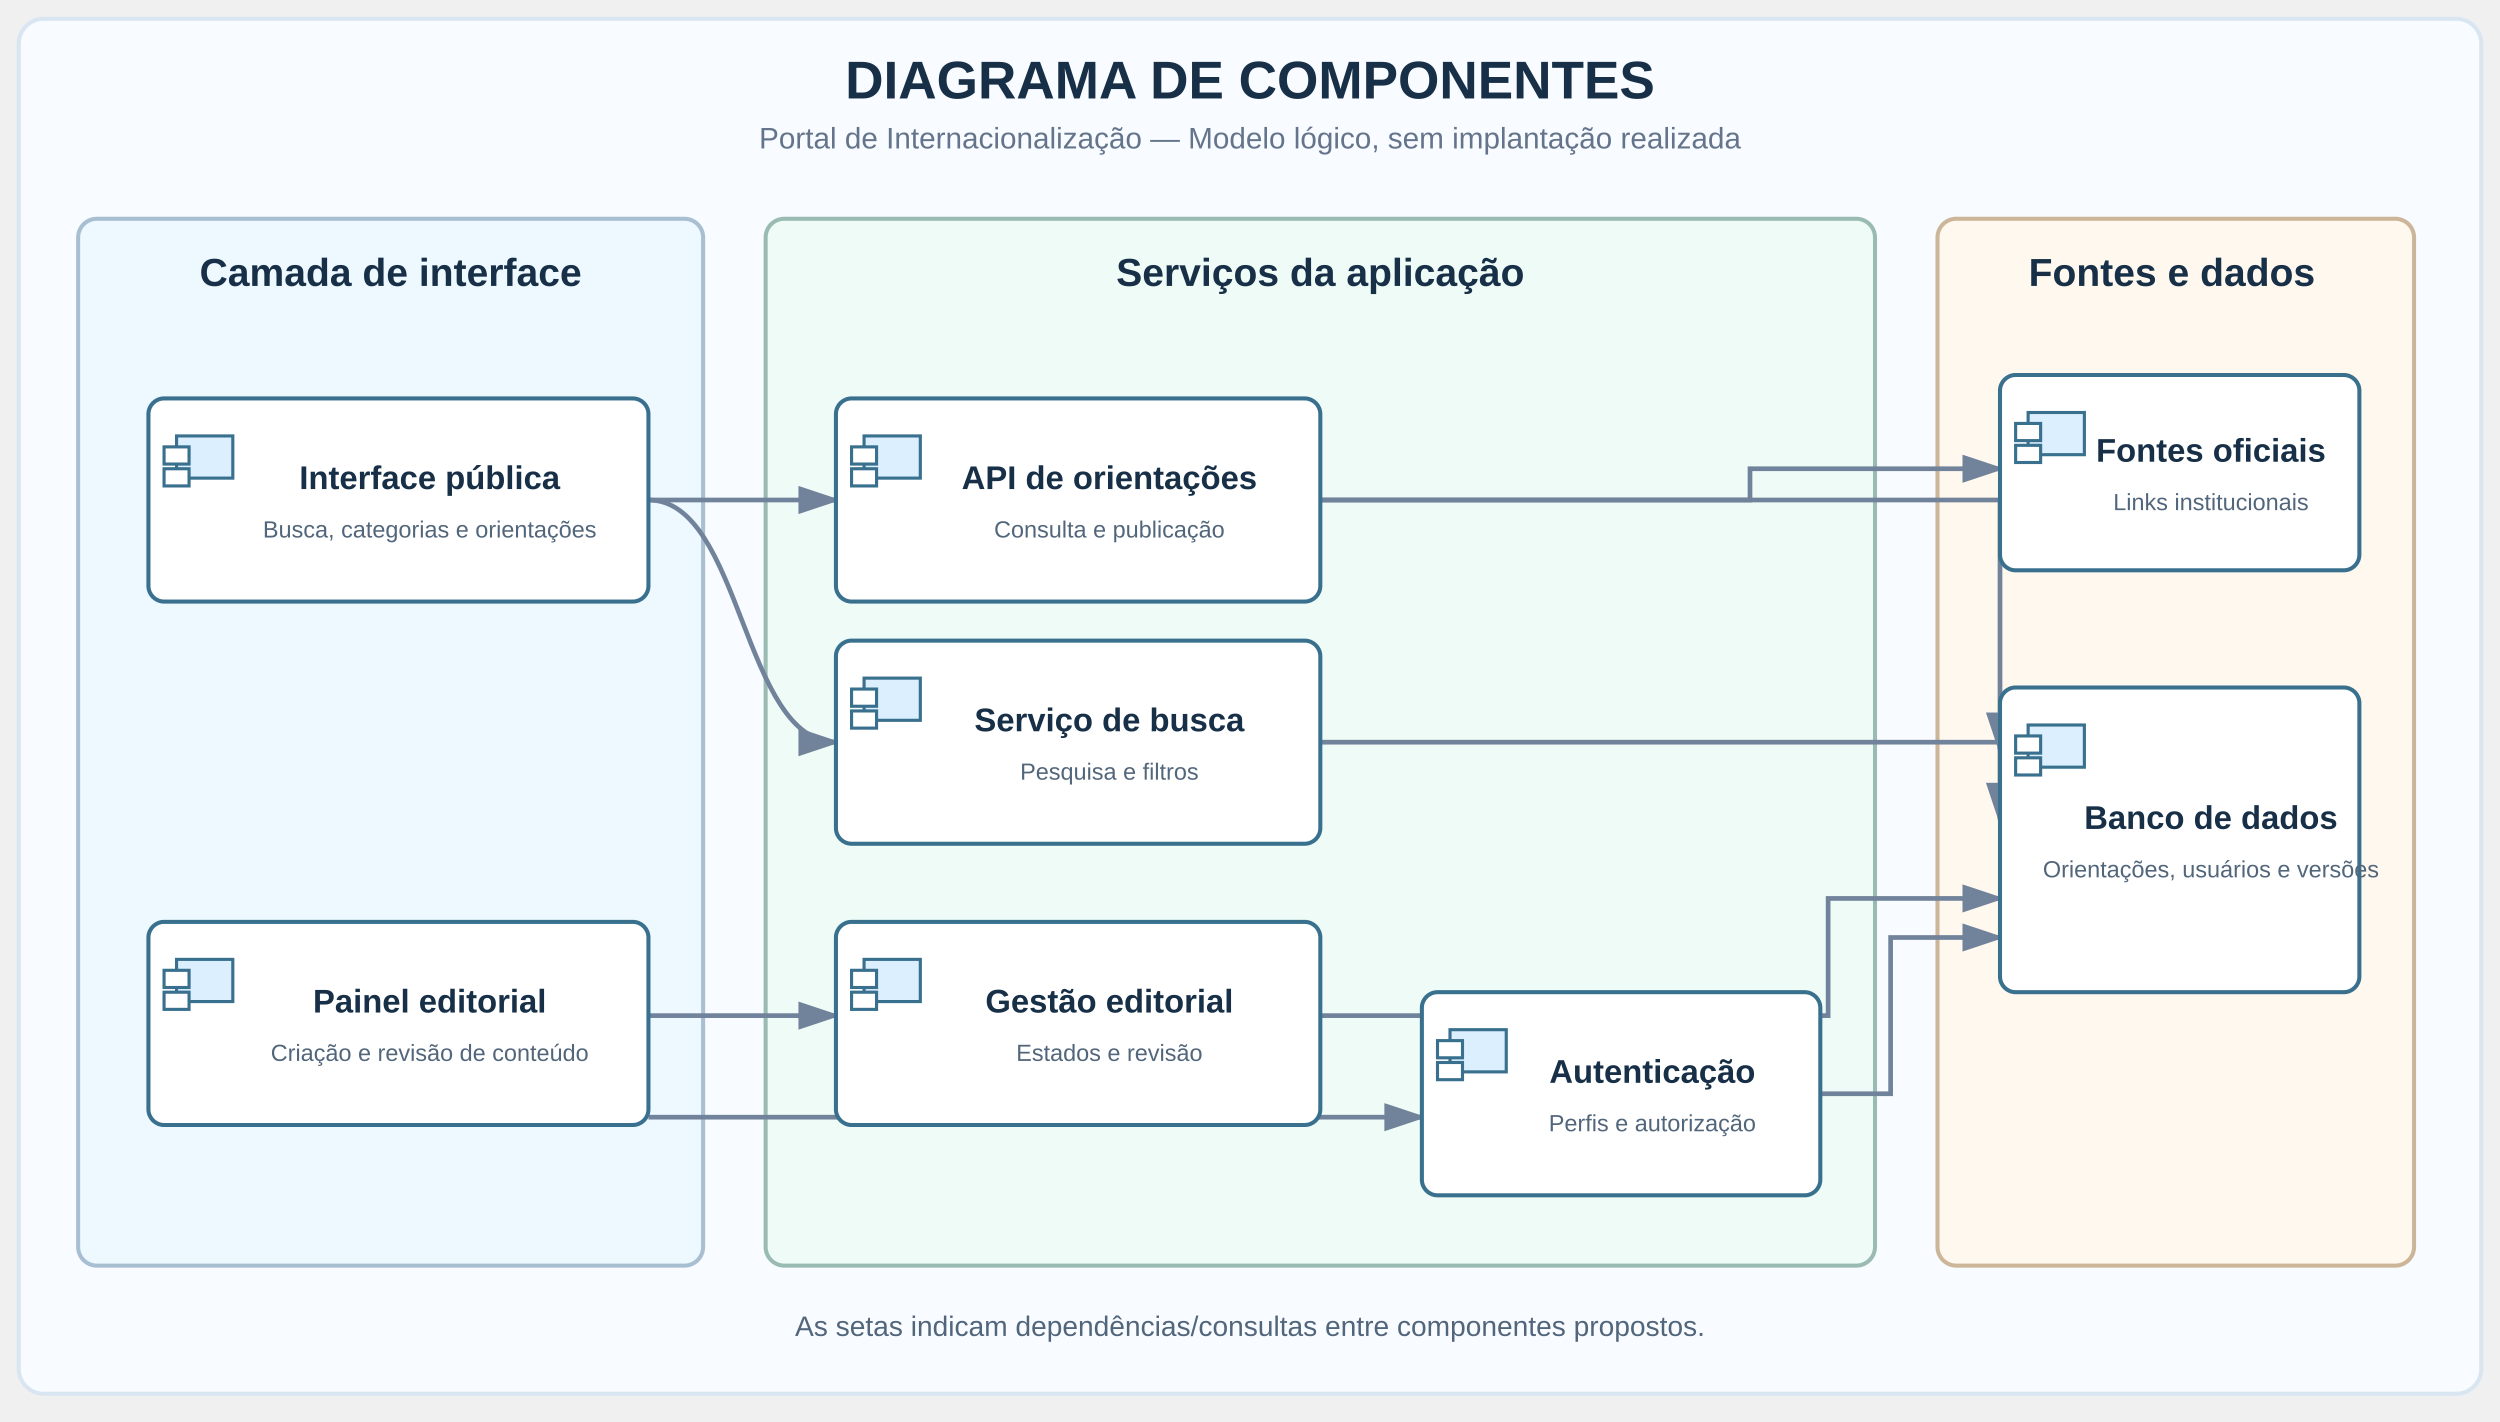
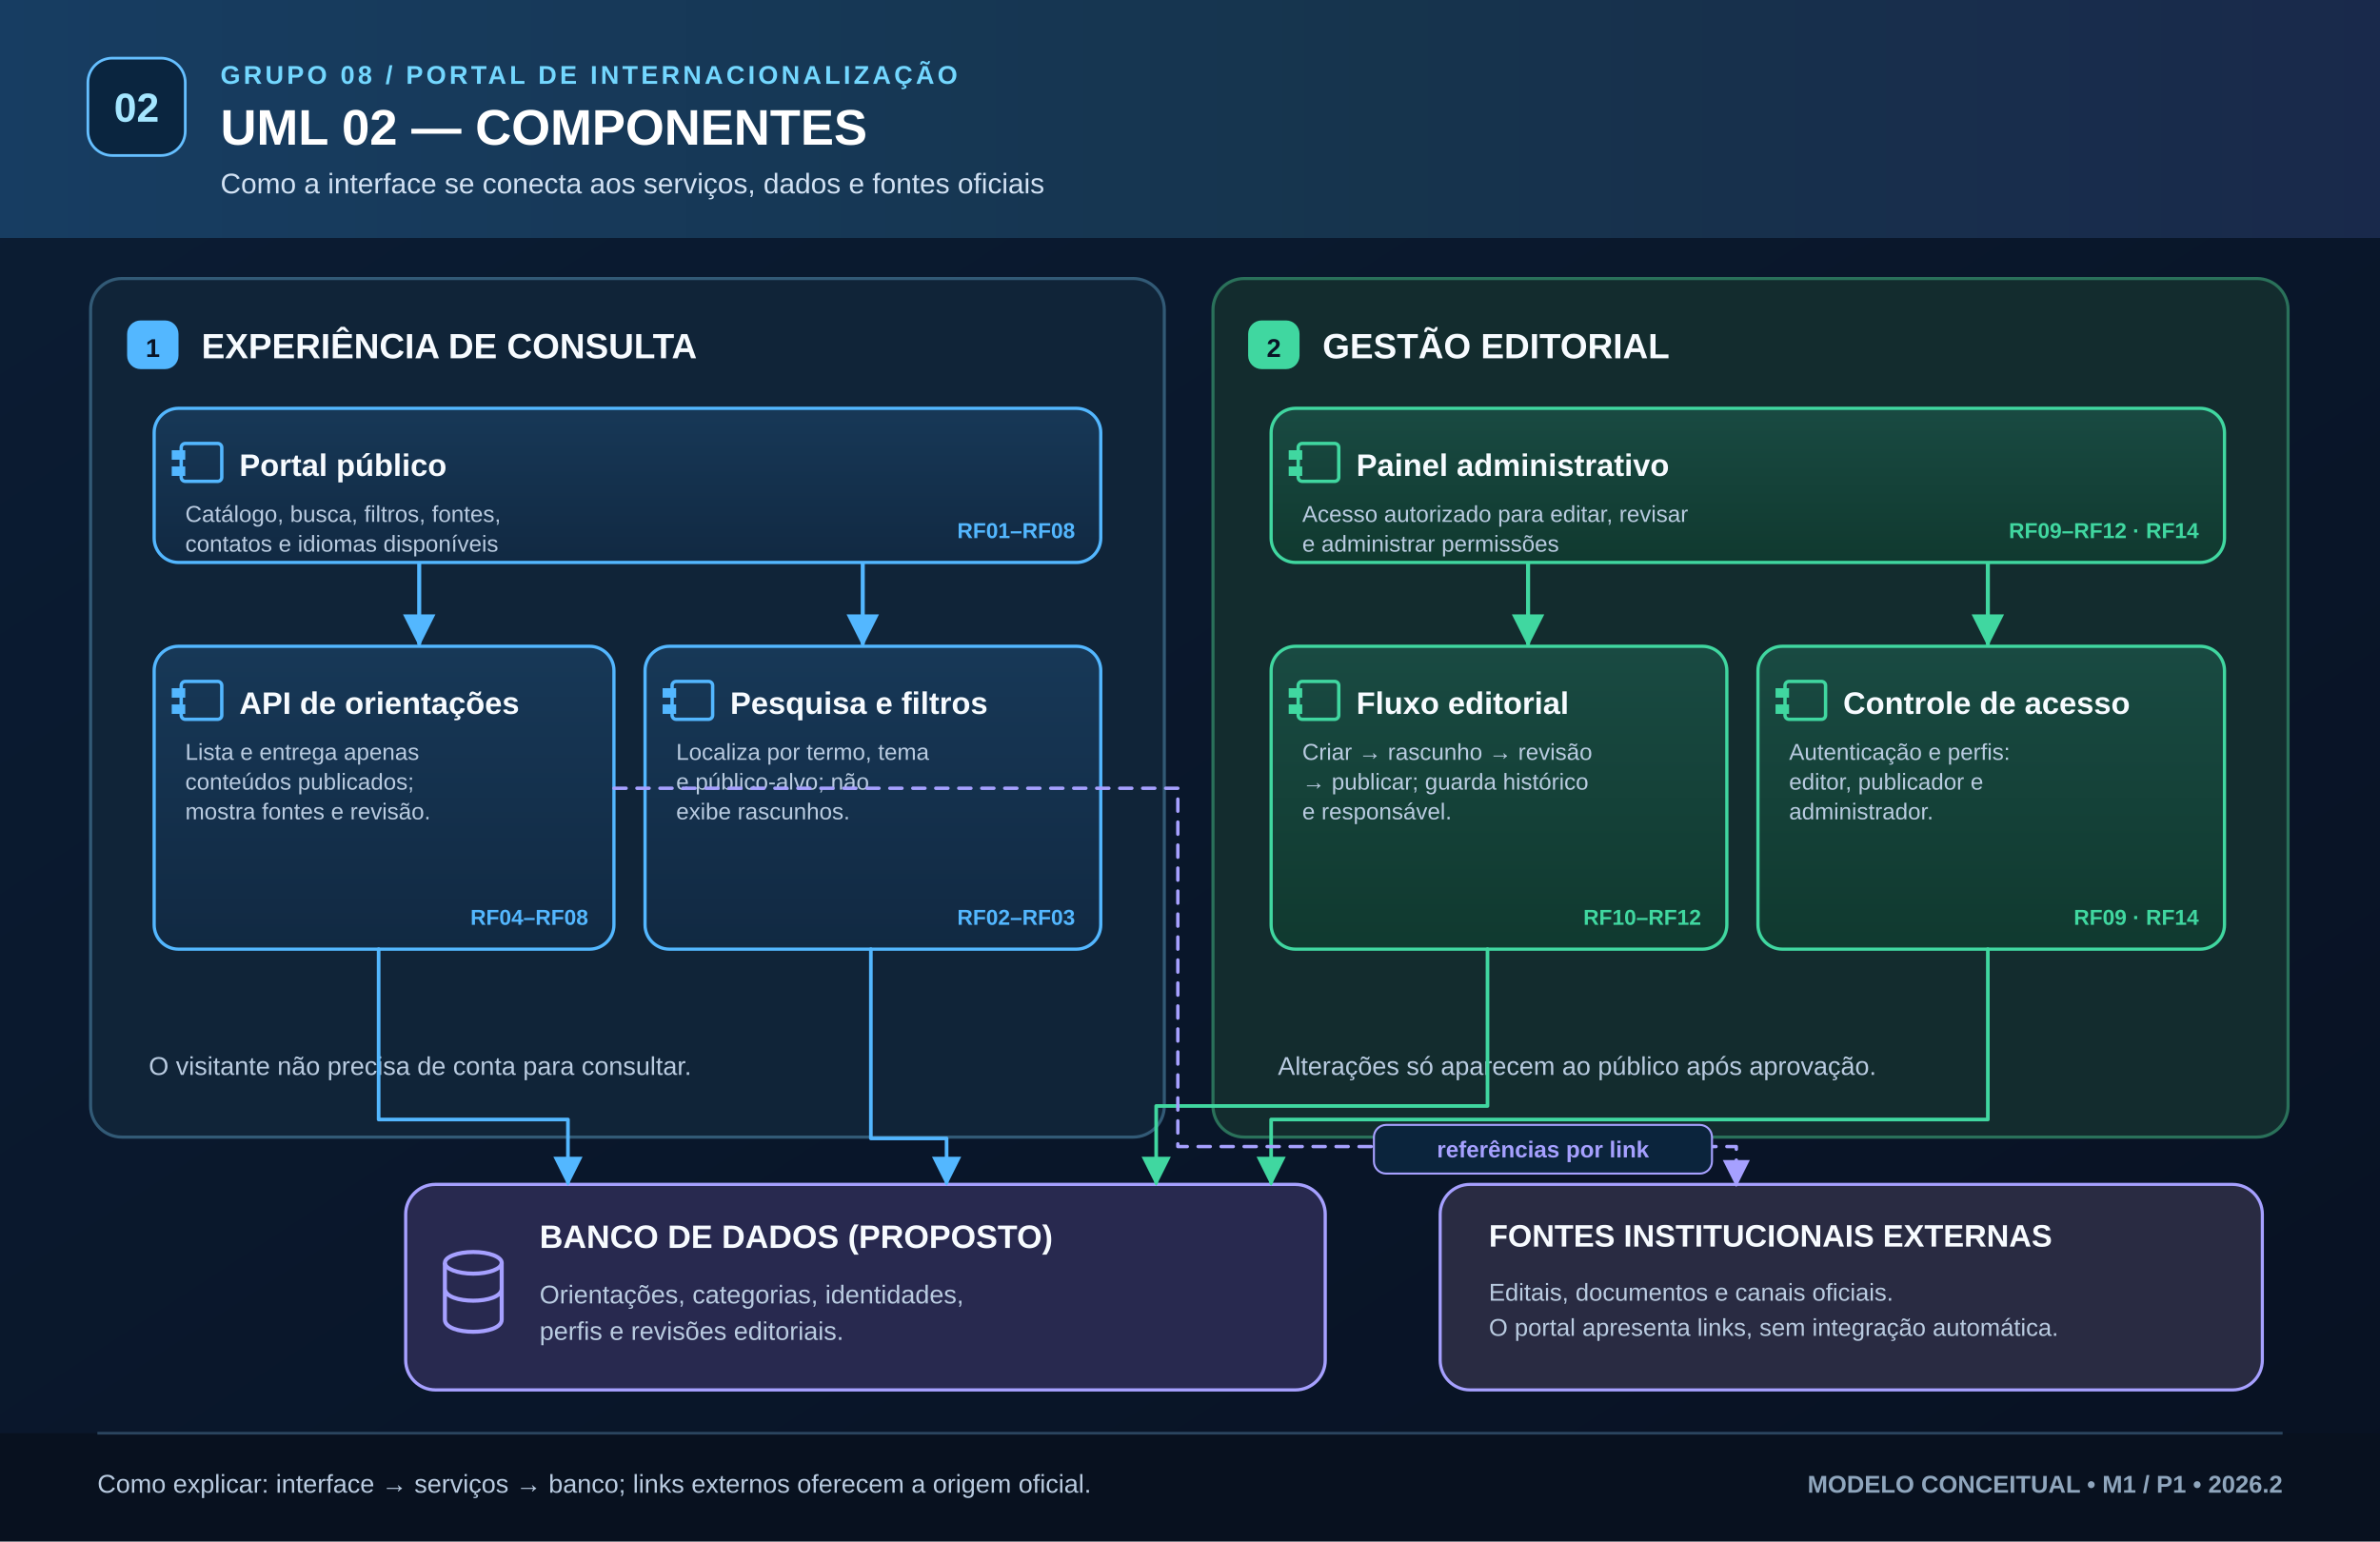
- <svg xmlns="http://www.w3.org/2000/svg" width="1600" height="910" viewBox="0 0 1600 910" font-family="Arial,Helvetica,sans-serif">
+ <svg xmlns="http://www.w3.org/2000/svg" width="1760" height="1140" viewBox="0 0 1760 1140" role="img" aria-label="UML 02 — COMPONENTES: Como a interface se conecta aos serviços, dados e fontes oficiais">
  <defs>
-     <marker id="arrow" markerWidth="10" markerHeight="10" refX="8" refY="3" orient="auto" markerUnits="strokeWidth">
-       <path d="M0 0 L9 3 L0 6 Z" fill="#71829b" />
+     <linearGradient id="bg" x1="0" x2="1" y1="0" y2="1">
+       <stop offset="0" stop-color="#0B1D34" />
+       <stop offset="1" stop-color="#081122" />
+     </linearGradient>
+     <linearGradient id="banner" x1="0" x2="1">
+       <stop offset="0" stop-color="#173D62" />
+       <stop offset=".58" stop-color="#16344D" />
+       <stop offset="1" stop-color="#19294B" />
+     </linearGradient>
+     <linearGradient id="cardB" x1="0" x2="0" y1="0" y2="1">
+       <stop offset="0" stop-color="#173857" />
+       <stop offset="1" stop-color="#112942" />
+     </linearGradient>
+     <linearGradient id="cardG" x1="0" x2="0" y1="0" y2="1">
+       <stop offset="0" stop-color="#194A42" />
+       <stop offset="1" stop-color="#10392F" />
+     </linearGradient>
+     <marker id="arrowBlue" viewBox="0 0 10 10" refX="9" refY="5" markerWidth="8" markerHeight="8" orient="auto-start-reverse">
+       <path d="M0 0 L10 5 L0 10 Z" fill="#53B7FF" />
+     </marker>
+     <marker id="arrowGreen" viewBox="0 0 10 10" refX="9" refY="5" markerWidth="8" markerHeight="8" orient="auto-start-reverse">
+       <path d="M0 0 L10 5 L0 10 Z" fill="#40D7A0" />
+     </marker>
+     <marker id="arrowPurple" viewBox="0 0 10 10" refX="9" refY="5" markerWidth="8" markerHeight="8" orient="auto-start-reverse">
+       <path d="M0 0 L10 5 L0 10 Z" fill="#A6A0FF" />
    </marker>
  </defs>
-   <rect x="12" y="12" width="1576" height="880" rx="16" fill="#f8fbff" stroke="#d9e6f2" stroke-width="2.6" />
-   <text x="800" y="63" text-anchor="middle" font-size="34" font-weight="700" fill="#183047">DIAGRAMA DE COMPONENTES</text>
-   <text x="800" y="95" text-anchor="middle" font-size="19" font-weight="400" fill="#64748b">Portal de Internacionalização — Modelo lógico, sem implantação realizada</text>
-   <rect x="50" y="140" width="400" height="670" rx="12" fill="#edf8ff" stroke="#a8bfd2" stroke-width="2.6" />
-   <rect x="490" y="140" width="710" height="670" rx="12" fill="#effbf7" stroke="#9abbb1" stroke-width="2.6" />
-   <rect x="1240" y="140" width="305" height="670" rx="12" fill="#fff8ee" stroke="#ccb699" stroke-width="2.6" />
-   <text x="250" y="183" text-anchor="middle" font-size="25" font-weight="700" fill="#183047">Camada de interface</text>
-   <text x="845" y="183" text-anchor="middle" font-size="25" font-weight="700" fill="#183047">Serviços da aplicação</text>
-   <text x="1390" y="183" text-anchor="middle" font-size="25" font-weight="700" fill="#183047">Fontes e dados</text>
-   <path d="M415 320 H535" fill="none" stroke="#71829b" stroke-width="3" marker-end="url(#arrow)" />
-   <path d="M415 320 C475 320 475 475 535 475" fill="none" stroke="#71829b" stroke-width="3" marker-end="url(#arrow)" />
-   <path d="M415 650 H535" fill="none" stroke="#71829b" stroke-width="3" marker-end="url(#arrow)" />
-   <path d="M415 715 H910" fill="none" stroke="#71829b" stroke-width="3" marker-end="url(#arrow)" />
-   <path d="M845 320 H1280 V480" fill="none" stroke="#71829b" stroke-width="3" marker-end="url(#arrow)" />
-   <path d="M845 475 H1280 V525" fill="none" stroke="#71829b" stroke-width="3" marker-end="url(#arrow)" />
-   <path d="M845 650 H1170 V575 H1280" fill="none" stroke="#71829b" stroke-width="3" marker-end="url(#arrow)" />
-   <path d="M1165 700 H1210 V600 H1280" fill="none" stroke="#71829b" stroke-width="3" marker-end="url(#arrow)" />
-   <path d="M840 320 H1120 V300 H1280" fill="none" stroke="#71829b" stroke-width="3" marker-end="url(#arrow)" />
-   <rect x="95" y="255" width="320" height="130" rx="10" fill="#ffffff" stroke="#38708e" stroke-width="2.6" />
-   <rect x="113" y="279" width="36" height="27" fill="#dbefff" stroke="#38708e" stroke-width="2" />
-   <rect x="105" y="286" width="16" height="11" fill="#ffffff" stroke="#38708e" stroke-width="2" />
-   <rect x="105" y="300" width="16" height="11" fill="#ffffff" stroke="#38708e" stroke-width="2" />
-   <text x="275" y="313" text-anchor="middle" font-size="21" font-weight="700" fill="#183047">Interface pública</text>
-   <text x="275" y="344" text-anchor="middle" font-size="15" font-weight="400" fill="#52667b">Busca, categorias e orientações</text>
-   <rect x="95" y="590" width="320" height="130" rx="10" fill="#ffffff" stroke="#38708e" stroke-width="2.6" />
-   <rect x="113" y="614" width="36" height="27" fill="#dbefff" stroke="#38708e" stroke-width="2" />
-   <rect x="105" y="621" width="16" height="11" fill="#ffffff" stroke="#38708e" stroke-width="2" />
-   <rect x="105" y="635" width="16" height="11" fill="#ffffff" stroke="#38708e" stroke-width="2" />
-   <text x="275" y="648" text-anchor="middle" font-size="21" font-weight="700" fill="#183047">Painel editorial</text>
-   <text x="275" y="679" text-anchor="middle" font-size="15" font-weight="400" fill="#52667b">Criação e revisão de conteúdo</text>
-   <rect x="535" y="255" width="310" height="130" rx="10" fill="#ffffff" stroke="#38708e" stroke-width="2.6" />
-   <rect x="553" y="279" width="36" height="27" fill="#dbefff" stroke="#38708e" stroke-width="2" />
-   <rect x="545" y="286" width="16" height="11" fill="#ffffff" stroke="#38708e" stroke-width="2" />
-   <rect x="545" y="300" width="16" height="11" fill="#ffffff" stroke="#38708e" stroke-width="2" />
-   <text x="710" y="313" text-anchor="middle" font-size="21" font-weight="700" fill="#183047">API de orientações</text>
-   <text x="710" y="344" text-anchor="middle" font-size="15" font-weight="400" fill="#52667b">Consulta e publicação</text>
-   <rect x="535" y="410" width="310" height="130" rx="10" fill="#ffffff" stroke="#38708e" stroke-width="2.6" />
-   <rect x="553" y="434" width="36" height="27" fill="#dbefff" stroke="#38708e" stroke-width="2" />
-   <rect x="545" y="441" width="16" height="11" fill="#ffffff" stroke="#38708e" stroke-width="2" />
-   <rect x="545" y="455" width="16" height="11" fill="#ffffff" stroke="#38708e" stroke-width="2" />
-   <text x="710" y="468" text-anchor="middle" font-size="21" font-weight="700" fill="#183047">Serviço de busca</text>
-   <text x="710" y="499" text-anchor="middle" font-size="15" font-weight="400" fill="#52667b">Pesquisa e filtros</text>
-   <rect x="535" y="590" width="310" height="130" rx="10" fill="#ffffff" stroke="#38708e" stroke-width="2.6" />
-   <rect x="553" y="614" width="36" height="27" fill="#dbefff" stroke="#38708e" stroke-width="2" />
-   <rect x="545" y="621" width="16" height="11" fill="#ffffff" stroke="#38708e" stroke-width="2" />
-   <rect x="545" y="635" width="16" height="11" fill="#ffffff" stroke="#38708e" stroke-width="2" />
-   <text x="710" y="648" text-anchor="middle" font-size="21" font-weight="700" fill="#183047">Gestão editorial</text>
-   <text x="710" y="679" text-anchor="middle" font-size="15" font-weight="400" fill="#52667b">Estados e revisão</text>
-   <rect x="910" y="635" width="255" height="130" rx="10" fill="#ffffff" stroke="#38708e" stroke-width="2.6" />
-   <rect x="928" y="659" width="36" height="27" fill="#dbefff" stroke="#38708e" stroke-width="2" />
-   <rect x="920" y="666" width="16" height="11" fill="#ffffff" stroke="#38708e" stroke-width="2" />
-   <rect x="920" y="680" width="16" height="11" fill="#ffffff" stroke="#38708e" stroke-width="2" />
-   <text x="1057.5" y="693" text-anchor="middle" font-size="21" font-weight="700" fill="#183047">Autenticação</text>
-   <text x="1057.5" y="724" text-anchor="middle" font-size="15" font-weight="400" fill="#52667b">Perfis e autorização</text>
-   <rect x="1280" y="240" width="230" height="125" rx="10" fill="#ffffff" stroke="#38708e" stroke-width="2.6" />
-   <rect x="1298" y="264" width="36" height="27" fill="#dbefff" stroke="#38708e" stroke-width="2" />
-   <rect x="1290" y="271" width="16" height="11" fill="#ffffff" stroke="#38708e" stroke-width="2" />
-   <rect x="1290" y="285" width="16" height="11" fill="#ffffff" stroke="#38708e" stroke-width="2" />
-   <text x="1415" y="295.5" text-anchor="middle" font-size="21" font-weight="700" fill="#183047">Fontes oficiais</text>
-   <text x="1415" y="326.5" text-anchor="middle" font-size="15" font-weight="400" fill="#52667b">Links institucionais</text>
-   <rect x="1280" y="440" width="230" height="195" rx="10" fill="#ffffff" stroke="#38708e" stroke-width="2.6" />
-   <rect x="1298" y="464" width="36" height="27" fill="#dbefff" stroke="#38708e" stroke-width="2" />
-   <rect x="1290" y="471" width="16" height="11" fill="#ffffff" stroke="#38708e" stroke-width="2" />
-   <rect x="1290" y="485" width="16" height="11" fill="#ffffff" stroke="#38708e" stroke-width="2" />
-   <text x="1415" y="530.5" text-anchor="middle" font-size="21" font-weight="700" fill="#183047">Banco de dados</text>
-   <text x="1415" y="561.5" text-anchor="middle" font-size="15" font-weight="400" fill="#52667b">Orientações, usuários e versões</text>
-   <text x="800" y="855" text-anchor="middle" font-size="18" font-weight="400" fill="#51657b">As setas indicam dependências/consultas entre componentes propostos.</text>
+   <rect width="1760" height="1140" fill="url(#bg)" />
+   <rect x="0" y="0" width="1760" height="176" fill="url(#banner)" />
+   <rect x="65" y="43" width="72" height="72" rx="18" fill="#0A253F" stroke="#65BFFF" stroke-width="2" />
+   <text x="101" y="90" font-family="Arial,sans-serif" font-size="30" text-anchor="middle" font-weight="700" fill="#A5E6FF">02</text>
+   <text x="163" y="62" font-family="Arial,sans-serif" font-size="19" font-weight="700" letter-spacing="2.3" fill="#73D7FF">GRUPO 08  /  PORTAL DE INTERNACIONALIZAÇÃO</text>
+   <text x="163" y="107" font-family="Arial,sans-serif" font-size="37" font-weight="700" fill="#FFFFFF">UML 02 — COMPONENTES</text>
+   <text x="163" y="143" font-family="Arial,sans-serif" font-size="21" fill="#D1E1F3">Como a interface se conecta aos serviços, dados e fontes oficiais</text>
+   <rect x="67" y="206" width="794" height="635" rx="23" fill="#102438" stroke="#325A76" stroke-width="2.3" opacity="1" />
+   <rect x="897" y="206" width="795" height="635" rx="23" fill="#132C2E" stroke="#2A715A" stroke-width="2.3" opacity="1" />
+   <rect x="94" y="237" width="38" height="36" rx="10" fill="#53B7FF" stroke="#53B7FF" stroke-width="0" opacity="1" />
+   <text x="113" y="264" font-family="Arial,Helvetica,sans-serif" font-size="19" fill="#091426" font-weight="700" text-anchor="middle">1</text>
+   <text x="149" y="265" font-family="Arial,Helvetica,sans-serif" font-size="26" fill="#F7FBFF" font-weight="700" text-anchor="start">EXPERIÊNCIA DE CONSULTA</text>
+   <rect x="923" y="237" width="38" height="36" rx="10" fill="#40D7A0" stroke="#40D7A0" stroke-width="0" opacity="1" />
+   <text x="942" y="264" font-family="Arial,Helvetica,sans-serif" font-size="19" fill="#091426" font-weight="700" text-anchor="middle">2</text>
+   <text x="978" y="265" font-family="Arial,Helvetica,sans-serif" font-size="26" fill="#F7FBFF" font-weight="700" text-anchor="start">GESTÃO EDITORIAL</text>
+   <rect x="114" y="302" width="700" height="114" rx="18" fill="url(#cardB)" stroke="#53B7FF" stroke-width="2.4" opacity="1" />
+   <rect x="134" y="328" width="30" height="28" rx="3" fill="none" stroke="#53B7FF" stroke-width="2.5" />
+   <rect x="127" y="333" width="10" height="7" fill="#53B7FF" />
+   <rect x="127" y="345" width="10" height="7" fill="#53B7FF" />
+   <text x="177" y="352" font-family="Arial,Helvetica,sans-serif" font-size="23" fill="#F7FBFF" font-weight="700" text-anchor="start">Portal público</text>
+   <text x="137" y="386" font-family="Arial,Helvetica,sans-serif" font-size="17" fill="#B9CBE0" font-weight="400" text-anchor="start">Catálogo, busca, filtros, fontes,</text>
+   <text x="137" y="408" font-family="Arial,Helvetica,sans-serif" font-size="17" fill="#B9CBE0" font-weight="400" text-anchor="start">contatos e idiomas disponíveis</text>
+   <text x="795" y="398" font-family="Arial,Helvetica,sans-serif" font-size="16" fill="#53B7FF" font-weight="700" text-anchor="end">RF01–RF08</text>
+   <rect x="940" y="302" width="705" height="114" rx="18" fill="url(#cardG)" stroke="#40D7A0" stroke-width="2.4" opacity="1" />
+   <rect x="960" y="328" width="30" height="28" rx="3" fill="none" stroke="#40D7A0" stroke-width="2.5" />
+   <rect x="953" y="333" width="10" height="7" fill="#40D7A0" />
+   <rect x="953" y="345" width="10" height="7" fill="#40D7A0" />
+   <text x="1003" y="352" font-family="Arial,Helvetica,sans-serif" font-size="23" fill="#F7FBFF" font-weight="700" text-anchor="start">Painel administrativo</text>
+   <text x="963" y="386" font-family="Arial,Helvetica,sans-serif" font-size="17" fill="#B9CBE0" font-weight="400" text-anchor="start">Acesso autorizado para editar, revisar</text>
+   <text x="963" y="408" font-family="Arial,Helvetica,sans-serif" font-size="17" fill="#B9CBE0" font-weight="400" text-anchor="start">e administrar permissões</text>
+   <text x="1626" y="398" font-family="Arial,Helvetica,sans-serif" font-size="16" fill="#40D7A0" font-weight="700" text-anchor="end">RF09–RF12 · RF14</text>
+   <path d="M310 417 V476" fill="none" stroke="#53B7FF" stroke-width="3" stroke-linecap="round" stroke-linejoin="round" marker-end="url(#arrowBlue)" opacity="1" />
+   <path d="M638 417 V476" fill="none" stroke="#53B7FF" stroke-width="3" stroke-linecap="round" stroke-linejoin="round" marker-end="url(#arrowBlue)" opacity="1" />
+   <path d="M1130 417 V476" fill="none" stroke="#40D7A0" stroke-width="3" stroke-linecap="round" stroke-linejoin="round" marker-end="url(#arrowGreen)" opacity="1" />
+   <path d="M1470 417 V476" fill="none" stroke="#40D7A0" stroke-width="3" stroke-linecap="round" stroke-linejoin="round" marker-end="url(#arrowGreen)" opacity="1" />
+   <rect x="114" y="478" width="340" height="224" rx="18" fill="url(#cardB)" stroke="#53B7FF" stroke-width="2.4" opacity="1" />
+   <rect x="134" y="504" width="30" height="28" rx="3" fill="none" stroke="#53B7FF" stroke-width="2.5" />
+   <rect x="127" y="509" width="10" height="7" fill="#53B7FF" />
+   <rect x="127" y="521" width="10" height="7" fill="#53B7FF" />
+   <text x="177" y="528" font-family="Arial,Helvetica,sans-serif" font-size="23" fill="#F7FBFF" font-weight="700" text-anchor="start">API de orientações</text>
+   <text x="137" y="562" font-family="Arial,Helvetica,sans-serif" font-size="17" fill="#B9CBE0" font-weight="400" text-anchor="start">Lista e entrega apenas</text>
+   <text x="137" y="584" font-family="Arial,Helvetica,sans-serif" font-size="17" fill="#B9CBE0" font-weight="400" text-anchor="start">conteúdos publicados;</text>
+   <text x="137" y="606" font-family="Arial,Helvetica,sans-serif" font-size="17" fill="#B9CBE0" font-weight="400" text-anchor="start">mostra fontes e revisão.</text>
+   <text x="435" y="684" font-family="Arial,Helvetica,sans-serif" font-size="16" fill="#53B7FF" font-weight="700" text-anchor="end">RF04–RF08</text>
+   <rect x="477" y="478" width="337" height="224" rx="18" fill="url(#cardB)" stroke="#53B7FF" stroke-width="2.4" opacity="1" />
+   <rect x="497" y="504" width="30" height="28" rx="3" fill="none" stroke="#53B7FF" stroke-width="2.5" />
+   <rect x="490" y="509" width="10" height="7" fill="#53B7FF" />
+   <rect x="490" y="521" width="10" height="7" fill="#53B7FF" />
+   <text x="540" y="528" font-family="Arial,Helvetica,sans-serif" font-size="23" fill="#F7FBFF" font-weight="700" text-anchor="start">Pesquisa e filtros</text>
+   <text x="500" y="562" font-family="Arial,Helvetica,sans-serif" font-size="17" fill="#B9CBE0" font-weight="400" text-anchor="start">Localiza por termo, tema</text>
+   <text x="500" y="584" font-family="Arial,Helvetica,sans-serif" font-size="17" fill="#B9CBE0" font-weight="400" text-anchor="start">e público-alvo; não</text>
+   <text x="500" y="606" font-family="Arial,Helvetica,sans-serif" font-size="17" fill="#B9CBE0" font-weight="400" text-anchor="start">exibe rascunhos.</text>
+   <text x="795" y="684" font-family="Arial,Helvetica,sans-serif" font-size="16" fill="#53B7FF" font-weight="700" text-anchor="end">RF02–RF03</text>
+   <rect x="940" y="478" width="337" height="224" rx="18" fill="url(#cardG)" stroke="#40D7A0" stroke-width="2.4" opacity="1" />
+   <rect x="960" y="504" width="30" height="28" rx="3" fill="none" stroke="#40D7A0" stroke-width="2.5" />
+   <rect x="953" y="509" width="10" height="7" fill="#40D7A0" />
+   <rect x="953" y="521" width="10" height="7" fill="#40D7A0" />
+   <text x="1003" y="528" font-family="Arial,Helvetica,sans-serif" font-size="23" fill="#F7FBFF" font-weight="700" text-anchor="start">Fluxo editorial</text>
+   <text x="963" y="562" font-family="Arial,Helvetica,sans-serif" font-size="17" fill="#B9CBE0" font-weight="400" text-anchor="start">Criar → rascunho → revisão</text>
+   <text x="963" y="584" font-family="Arial,Helvetica,sans-serif" font-size="17" fill="#B9CBE0" font-weight="400" text-anchor="start">→ publicar; guarda histórico</text>
+   <text x="963" y="606" font-family="Arial,Helvetica,sans-serif" font-size="17" fill="#B9CBE0" font-weight="400" text-anchor="start">e responsável.</text>
+   <text x="1258" y="684" font-family="Arial,Helvetica,sans-serif" font-size="16" fill="#40D7A0" font-weight="700" text-anchor="end">RF10–RF12</text>
+   <rect x="1300" y="478" width="345" height="224" rx="18" fill="url(#cardG)" stroke="#40D7A0" stroke-width="2.4" opacity="1" />
+   <rect x="1320" y="504" width="30" height="28" rx="3" fill="none" stroke="#40D7A0" stroke-width="2.5" />
+   <rect x="1313" y="509" width="10" height="7" fill="#40D7A0" />
+   <rect x="1313" y="521" width="10" height="7" fill="#40D7A0" />
+   <text x="1363" y="528" font-family="Arial,Helvetica,sans-serif" font-size="23" fill="#F7FBFF" font-weight="700" text-anchor="start">Controle de acesso</text>
+   <text x="1323" y="562" font-family="Arial,Helvetica,sans-serif" font-size="17" fill="#B9CBE0" font-weight="400" text-anchor="start">Autenticação e perfis:</text>
+   <text x="1323" y="584" font-family="Arial,Helvetica,sans-serif" font-size="17" fill="#B9CBE0" font-weight="400" text-anchor="start">editor, publicador e</text>
+   <text x="1323" y="606" font-family="Arial,Helvetica,sans-serif" font-size="17" fill="#B9CBE0" font-weight="400" text-anchor="start">administrador.</text>
+   <text x="1626" y="684" font-family="Arial,Helvetica,sans-serif" font-size="16" fill="#40D7A0" font-weight="700" text-anchor="end">RF09 · RF14</text>
+   <text x="110" y="795" font-family="Arial,Helvetica,sans-serif" font-size="19" fill="#B9CBE0" font-weight="400" text-anchor="start">O visitante não precisa de conta para consultar.</text>
+   <text x="945" y="795" font-family="Arial,Helvetica,sans-serif" font-size="19" fill="#B9CBE0" font-weight="400" text-anchor="start">Alterações só aparecem ao público após aprovação.</text>
+   <rect x="300" y="876" width="680" height="152" rx="22" fill="#28294F" stroke="#A6A0FF" stroke-width="2.4" opacity="1" />
+   <ellipse cx="350" cy="934" rx="21" ry="8" fill="none" stroke="#A6A0FF" stroke-width="3" />
+   <path d="M329 934 V976 C329 988 371 988 371 976 V934 M329 953 C329 965 371 965 371 953" fill="none" stroke="#A6A0FF" stroke-width="3" />
+   <text x="399" y="923" font-family="Arial,Helvetica,sans-serif" font-size="24" fill="#F7FBFF" font-weight="700" text-anchor="start">BANCO DE DADOS (PROPOSTO)</text>
+   <text x="399" y="964" font-family="Arial,Helvetica,sans-serif" font-size="19" fill="#B9CBE0" font-weight="400" text-anchor="start">Orientações, categorias, identidades,</text>
+   <text x="399" y="991" font-family="Arial,Helvetica,sans-serif" font-size="19" fill="#B9CBE0" font-weight="400" text-anchor="start">perfis e revisões editoriais.</text>
+   <rect x="1065" y="876" width="608" height="152" rx="22" fill="#292B42" stroke="#A6A0FF" stroke-width="2.3" opacity="1" />
+   <text x="1101" y="922" font-family="Arial,Helvetica,sans-serif" font-size="23" fill="#F7FBFF" font-weight="700" text-anchor="start">FONTES INSTITUCIONAIS EXTERNAS</text>
+   <text x="1101" y="962" font-family="Arial,Helvetica,sans-serif" font-size="18" fill="#B9CBE0" font-weight="400" text-anchor="start">Editais, documentos e canais oficiais.</text>
+   <text x="1101" y="988" font-family="Arial,Helvetica,sans-serif" font-size="18" fill="#B9CBE0" font-weight="400" text-anchor="start">O portal apresenta links, sem integração automática.</text>
+   <path d="M280 702 V828 H420 V875" fill="none" stroke="#53B7FF" stroke-width="2.7" stroke-linecap="round" stroke-linejoin="round" marker-end="url(#arrowBlue)" opacity="1" />
+   <path d="M644 702 V842 H700 V875" fill="none" stroke="#53B7FF" stroke-width="2.7" stroke-linecap="round" stroke-linejoin="round" marker-end="url(#arrowBlue)" opacity="1" />
+   <path d="M1100 702 V818 H855 V875" fill="none" stroke="#40D7A0" stroke-width="2.7" stroke-linecap="round" stroke-linejoin="round" marker-end="url(#arrowGreen)" opacity="1" />
+   <path d="M1470 702 V828 H940 V875" fill="none" stroke="#40D7A0" stroke-width="2.7" stroke-linecap="round" stroke-linejoin="round" marker-end="url(#arrowGreen)" opacity="1" />
+   <path d="M454 583 H871 V848 H1284 V876" fill="none" stroke="#A6A0FF" stroke-width="2.5" stroke-linecap="round" stroke-linejoin="round" marker-end="url(#arrowPurple)" stroke-dasharray="9 8" opacity="1" />
+   <rect x="1016" y="832" width="250" height="36" rx="9" fill="#0B243C" stroke="#A6A0FF" stroke-width="1.5" opacity="1" />
+   <text x="1141" y="856" font-family="Arial,Helvetica,sans-serif" font-size="17" fill="#A6A0FF" font-weight="700" text-anchor="middle">referências por link</text>
+   <rect x="0" y="1060" width="1760" height="80" fill="#08111F" />
+   <path d="M72 1060 H1688" stroke="#2B455F" stroke-width="2" />
+   <text x="72" y="1104" font-family="Arial,Helvetica,sans-serif" font-size="19" fill="#B9CBE0" font-weight="400" text-anchor="start">Como explicar: interface → serviços → banco; links externos oferecem a origem oficial.</text>
+   <text x="1688" y="1104" font-family="Arial,Helvetica,sans-serif" font-size="18" fill="#8FA6BD" font-weight="700" text-anchor="end">MODELO CONCEITUAL • M1 / P1 • 2026.2</text>
</svg>
